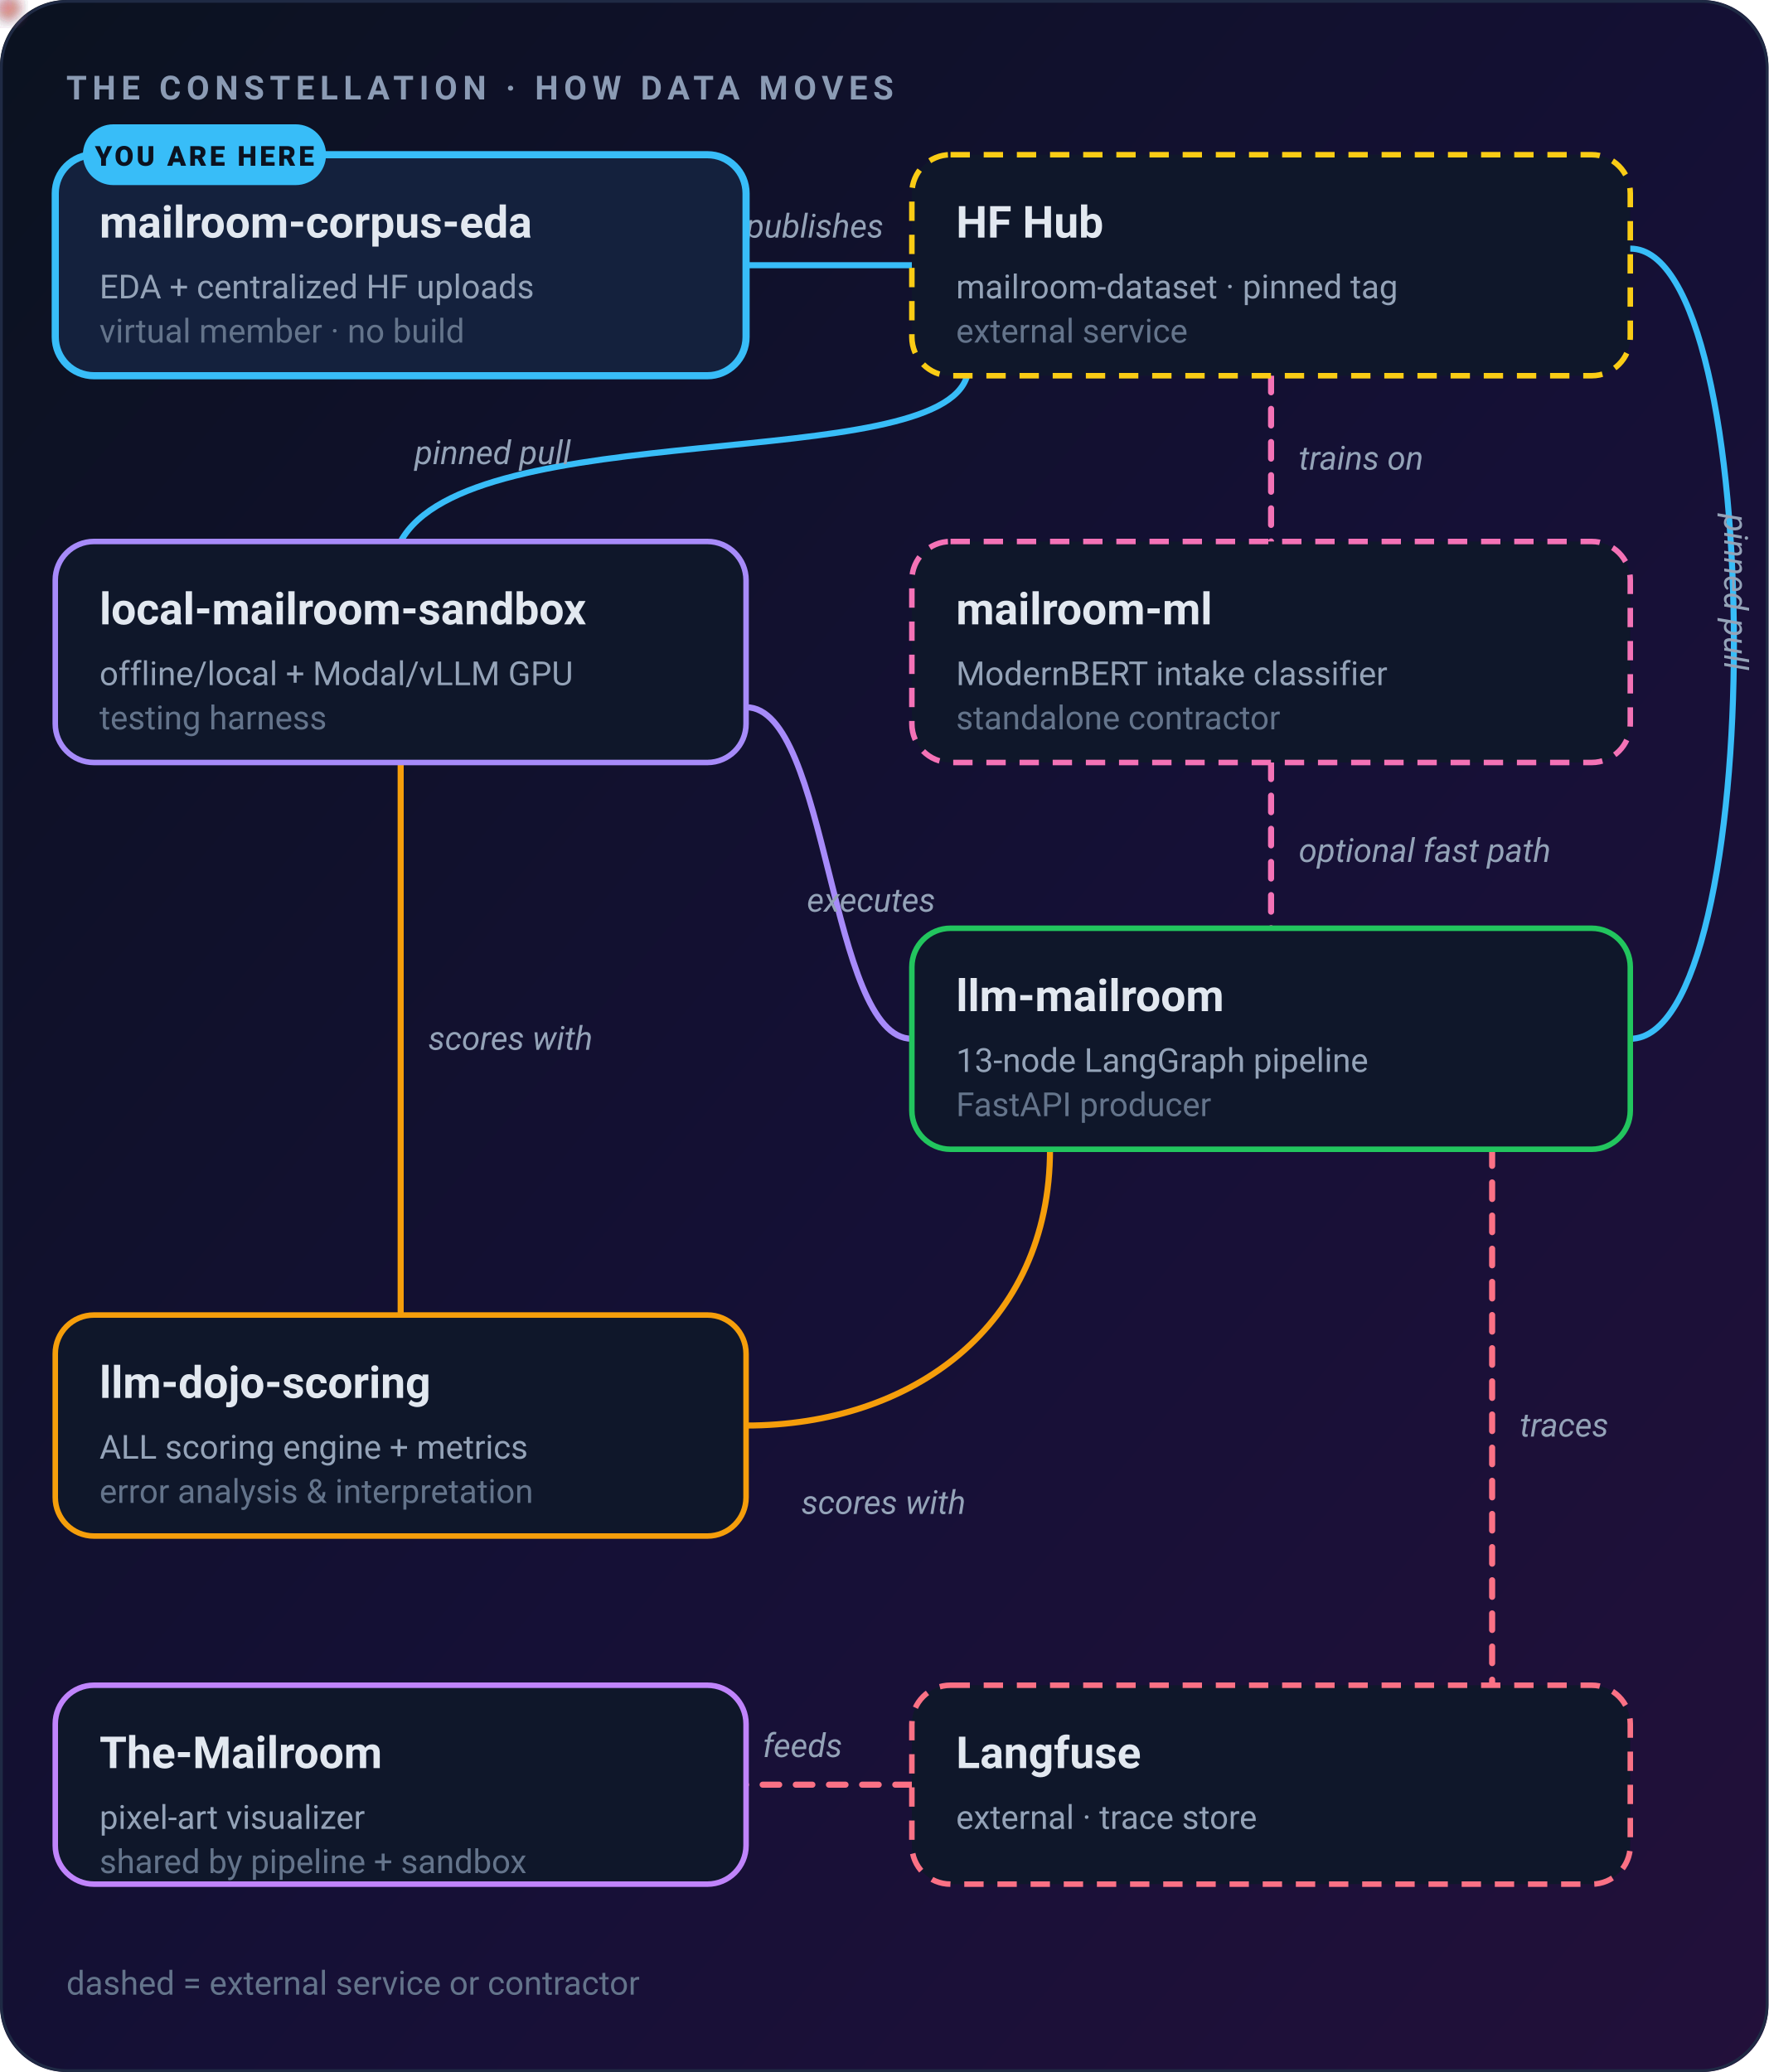
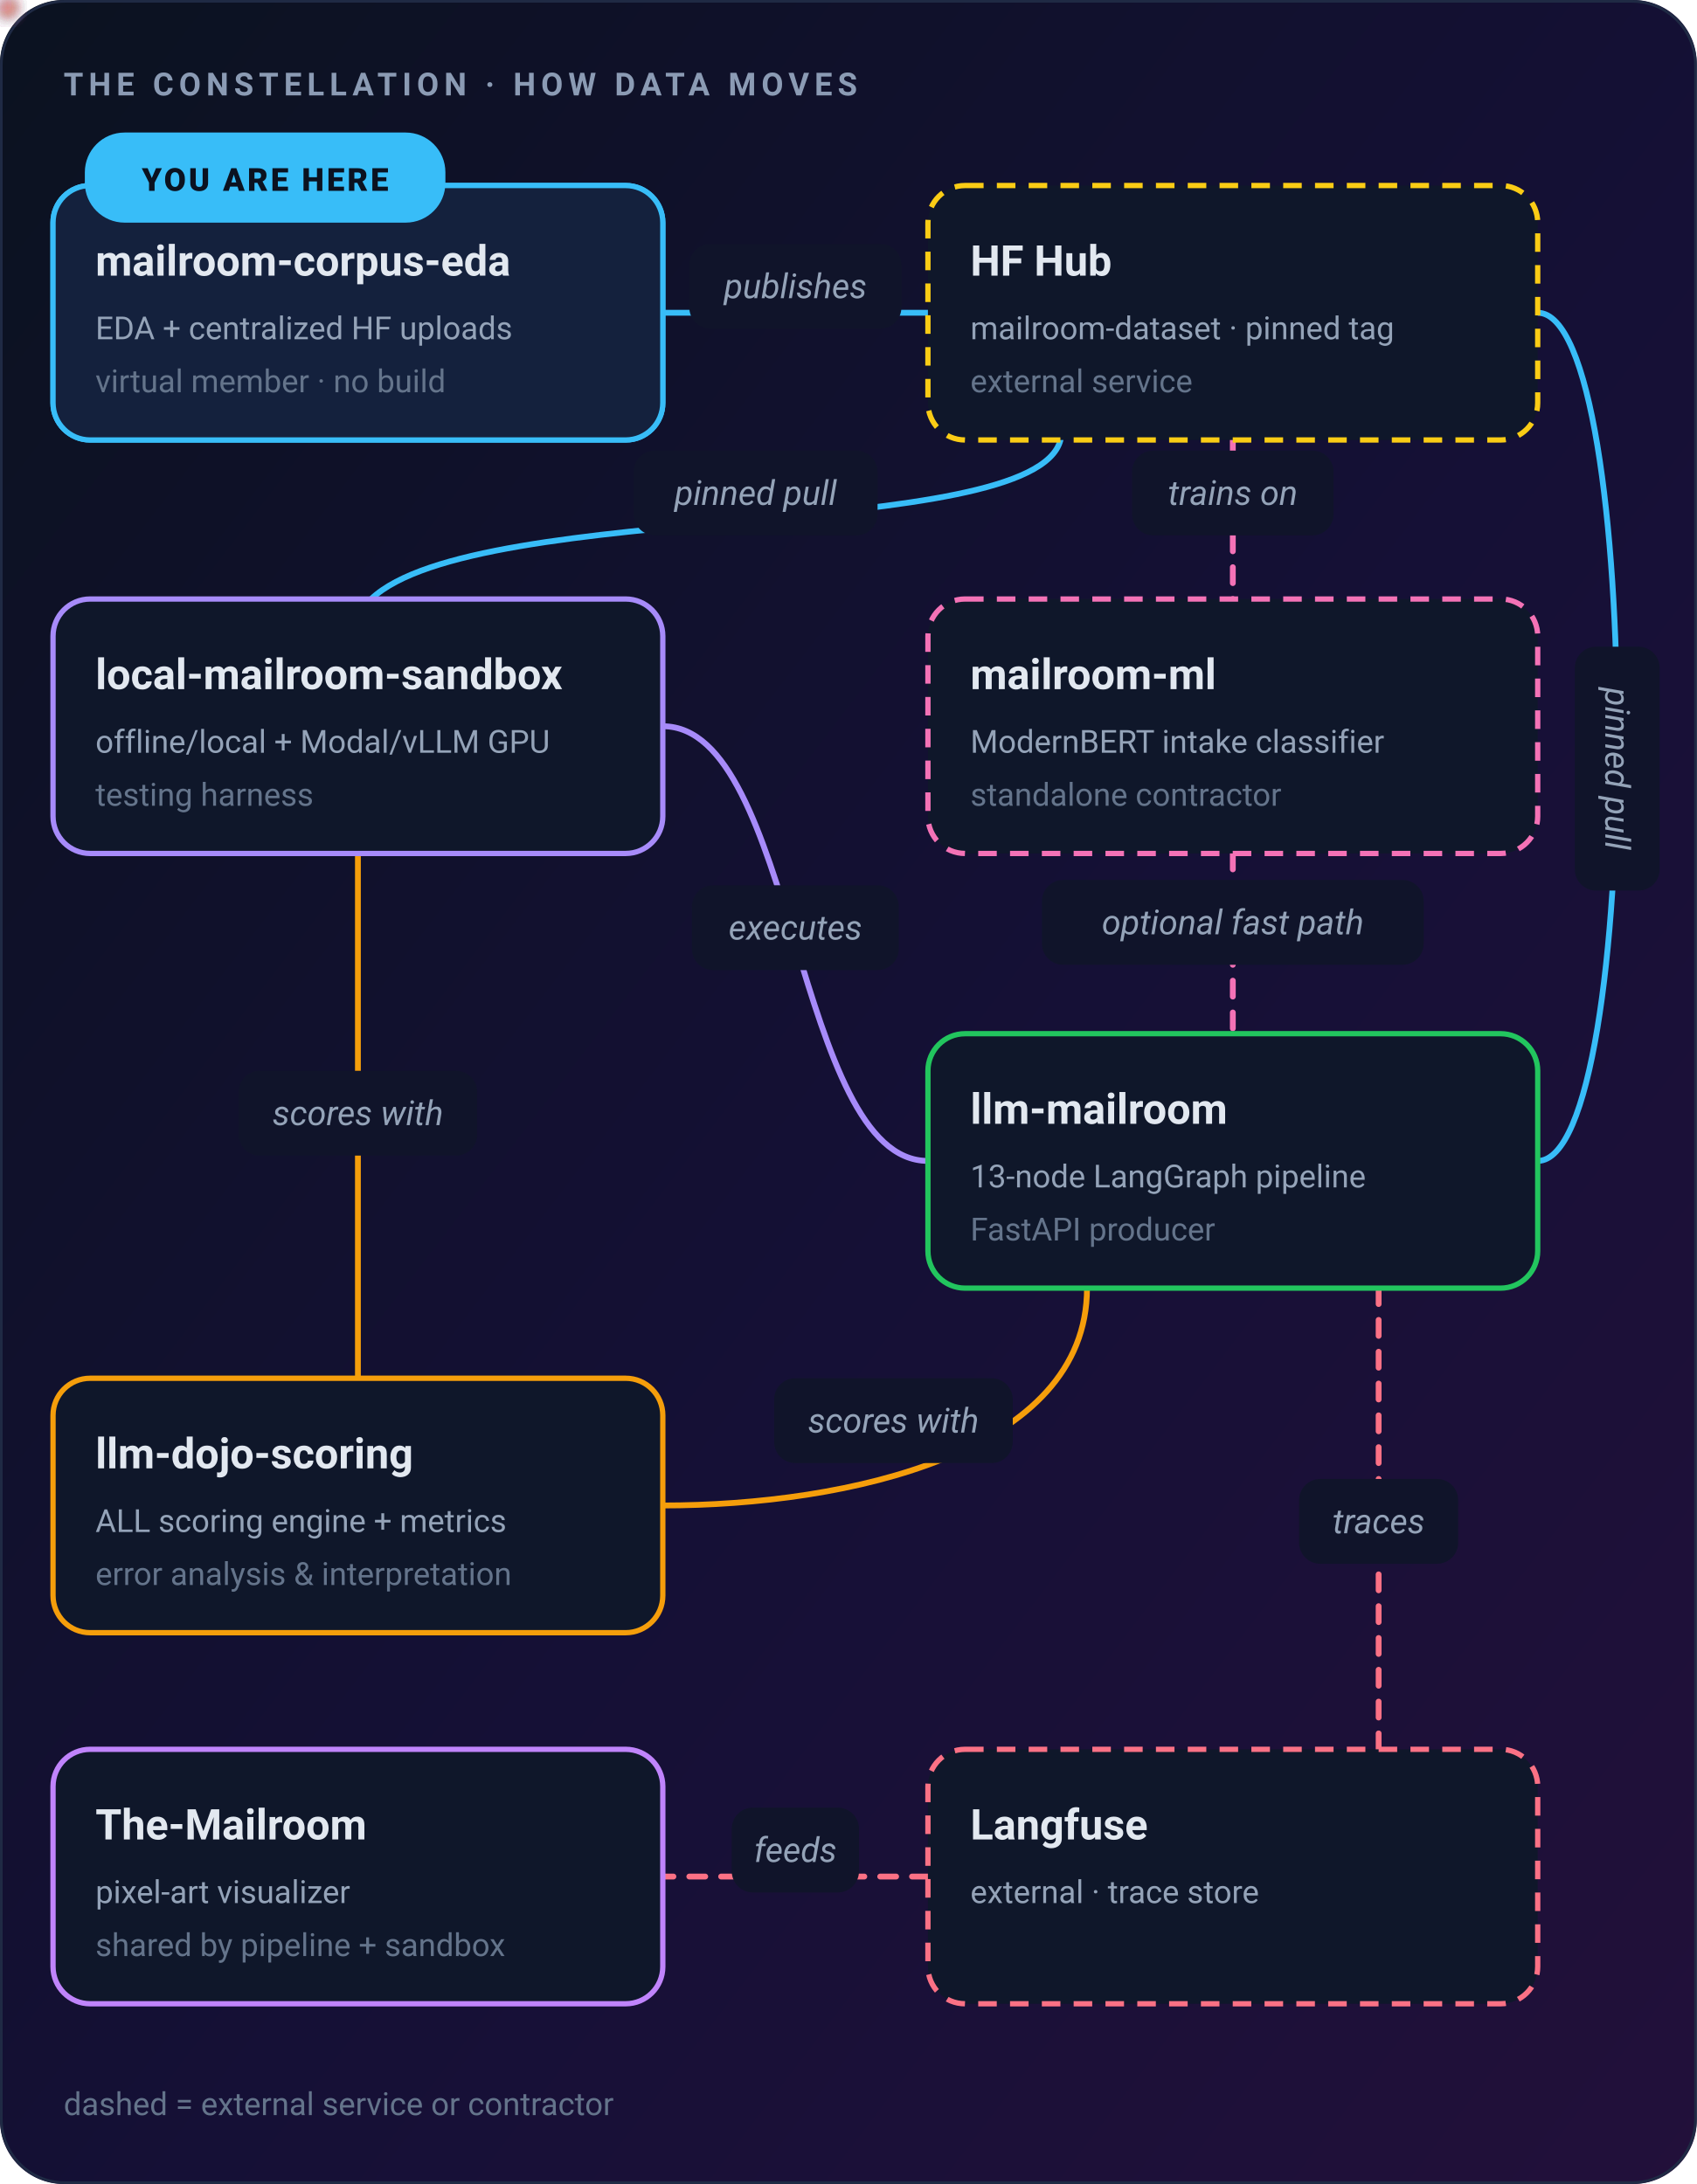
- <svg xmlns="http://www.w3.org/2000/svg" viewBox="0 0 640 750" width="640" height="750" role="img" aria-labelledby="t d" font-family="ui-sans-serif,-apple-system,'Segoe UI',Roboto,Helvetica,Arial,sans-serif">
+ <svg xmlns="http://www.w3.org/2000/svg" viewBox="0 0 640 824" width="640" height="824" role="img" aria-labelledby="t d" font-family="ui-sans-serif,-apple-system,'Segoe UI',Roboto,Helvetica,Arial,sans-serif">
  <defs>
    <linearGradient id="bg" x1="0" y1="0" x2="1" y2="1">
      <stop offset="0" stop-color="#0b1220" />
      <stop offset=".55" stop-color="#151036" />
      <stop offset="1" stop-color="#22103a" />
    </linearGradient>
    <linearGradient id="ttl" x1="0" y1="0" x2="1" y2="0">
      <stop offset="0" stop-color="#7dd3fc" />
      <stop offset=".5" stop-color="#c4b5fd" />
      <stop offset="1" stop-color="#f9a8d4" />
    </linearGradient>
    <radialGradient id="glow" cx=".5" cy=".5" r=".5">
      <stop offset="0" stop-color="#a78bfa" stop-opacity=".9" />
      <stop offset="1" stop-color="#a78bfa" stop-opacity="0" />
    </radialGradient>
    <filter id="soft" x="-50%" y="-50%" width="200%" height="200%">
      <feGaussianBlur stdDeviation="3" />
    </filter>
    <marker id="arr" viewBox="0 0 10 10" refX="8" refY="5" markerWidth="7" markerHeight="7" orient="auto-start-reverse">
      <path d="M1 1 L9 5 L1 9" fill="none" stroke="#94a3b8" stroke-width="1.6" stroke-linecap="round" stroke-linejoin="round" />
    </marker>
  </defs>
  <style>@media (prefers-reduced-motion: reduce){.motion{display:none}}</style>
-   <rect width="640" height="750" rx="24" fill="url(#bg)" />
-   <rect x=".5" y=".5" width="639" height="749" rx="24" fill="none" stroke="#1f2a44" />
+   <rect width="640" height="824" rx="24" fill="url(#bg)" />
+   <rect x=".5" y=".5" width="639" height="823" rx="24" fill="none" stroke="#1f2a44" />
  <text x="24" y="36" font-size="12" fill="#8b9bb4" font-weight="700" letter-spacing="2">THE CONSTELLATION · HOW DATA MOVES</text>
  <g fill="none" stroke-width="2.2" stroke-linecap="round">
-     <path id="e1" d="M270 96 H330" stroke="#38bdf8" />
-     <path id="e2" d="M350 136 C340 172 170 150 145 196" stroke="#38bdf8" />
-     <path id="e3" d="M460 136 V196" stroke="#f472b6" stroke-dasharray="6 6" />
-     <path id="e4" d="M460 276 V336" stroke="#f472b6" stroke-dasharray="6 6" />
-     <path id="e5" d="M270 256 C300 256 300 376 330 376" stroke="#a78bfa" />
-     <path id="e6" d="M590 90 C640 90 640 376 590 376" stroke="#38bdf8" />
-     <path id="e7" d="M145 276 V476" stroke="#f59e0b" />
-     <path id="e8" d="M380 416 C380 480 330 516 270 516" stroke="#f59e0b" />
-     <path id="e9" d="M540 416 V610" stroke="#fb7185" stroke-dasharray="6 6" />
-     <path id="e10" d="M330 646 H270" stroke="#fb7185" stroke-dasharray="6 6" />
+     <path id="e1" d="M250 118 H350" stroke="#38bdf8" />
+     <path id="e2" d="M400 166 C390 205 180 188 140 226" stroke="#38bdf8" />
+     <path id="e3" d="M465 166 V226" stroke="#f472b6" stroke-dasharray="6 6" />
+     <path id="e4" d="M465 322 V390" stroke="#f472b6" stroke-dasharray="6 6" />
+     <path id="e5" d="M250 274 C300 274 300 438 350 438" stroke="#a78bfa" />
+     <path id="e6" d="M580 118 C620 118 620 438 580 438" stroke="#38bdf8" />
+     <path id="e7" d="M135 322 V520" stroke="#f59e0b" />
+     <path id="e8" d="M410 486 C410 548 320 568 250 568" stroke="#f59e0b" />
+     <path id="e9" d="M520 486 V660" stroke="#fb7185" stroke-dasharray="6 6" />
+     <path id="e10" d="M350 708 H250" stroke="#fb7185" stroke-dasharray="6 6" />
  </g>
-   <g font-size="12" fill="#94a3b8" font-style="italic">
-     <text x="270" y="86">publishes</text>
-     <text x="150" y="168">pinned pull</text>
-     <text x="470" y="170">trains on</text>
-     <text x="470" y="312">optional fast path</text>
-     <text x="292" y="330">executes</text>
-     <text x="155" y="380">scores with</text>
-     <text x="290" y="548">scores with</text>
-     <text x="550" y="520">traces</text>
-     <text x="276" y="636">feeds</text>
-   </g>
-   <text x="624" y="186" font-size="12" fill="#94a3b8" font-style="italic" transform="rotate(90 624 186)">pinned pull</text>
-   <g>
+   <g data-particles="">
    <circle class="motion" r="5" fill="#38bdf8" filter="url(#soft)">
      <animateMotion dur="1.3s" begin="0s" repeatCount="indefinite">
        <mpath href="#e1" />
      </animateMotion>
    </circle>
    <circle class="motion" r="5" fill="#38bdf8" filter="url(#soft)">
      <animateMotion dur="1.6s" begin="0.3s" repeatCount="indefinite">
        <mpath href="#e2" />
      </animateMotion>
    </circle>
    <circle class="motion" r="5" fill="#f472b6" filter="url(#soft)">
      <animateMotion dur="1.8s" begin="0.6s" repeatCount="indefinite">
        <mpath href="#e3" />
      </animateMotion>
    </circle>
    <circle class="motion" r="5" fill="#f472b6" filter="url(#soft)">
      <animateMotion dur="2s" begin="0.9s" repeatCount="indefinite">
        <mpath href="#e4" />
      </animateMotion>
    </circle>
    <circle class="motion" r="5" fill="#a78bfa" filter="url(#soft)">
      <animateMotion dur="1.3s" begin="1.2s" repeatCount="indefinite">
        <mpath href="#e5" />
      </animateMotion>
    </circle>
    <circle class="motion" r="5" fill="#38bdf8" filter="url(#soft)">
      <animateMotion dur="1.6s" begin="0s" repeatCount="indefinite">
        <mpath href="#e6" />
      </animateMotion>
    </circle>
    <circle class="motion" r="5" fill="#f59e0b" filter="url(#soft)">
      <animateMotion dur="1.8s" begin="0.3s" repeatCount="indefinite">
        <mpath href="#e7" />
      </animateMotion>
    </circle>
    <circle class="motion" r="5" fill="#f59e0b" filter="url(#soft)">
      <animateMotion dur="2s" begin="0.6s" repeatCount="indefinite">
        <mpath href="#e8" />
      </animateMotion>
    </circle>
    <circle class="motion" r="5" fill="#fb7185" filter="url(#soft)">
      <animateMotion dur="1.3s" begin="0.9s" repeatCount="indefinite">
        <mpath href="#e9" />
      </animateMotion>
    </circle>
    <circle class="motion" r="5" fill="#fb7185" filter="url(#soft)">
      <animateMotion dur="1.6s" begin="1.2s" repeatCount="indefinite">
        <mpath href="#e10" />
      </animateMotion>
    </circle>
  </g>
-   <rect x="20" y="56" width="250" height="80" rx="14" fill="#14213d" stroke="#38bdf8" stroke-width="2.6" />
-   <text x="36" y="86" font-size="16" fill="#e2e8f0" font-weight="700">mailroom-corpus-eda</text>
-   <text x="36" y="108" font-size="12" fill="#94a3b8">EDA + centralized HF uploads</text>
-   <text x="36" y="124" font-size="12" fill="#64748b">virtual member · no build</text>
-   <rect class="motion" x="20" y="56" width="250" height="80" rx="14" fill="none" stroke="#38bdf8" stroke-width="2">
+   <rect class="motion" x="20" y="70" width="230" height="96" rx="14" fill="none" stroke="#38bdf8" stroke-width="2">
    <animate attributeName="stroke-opacity" values=".8;0;.8" dur="2.4s" repeatCount="indefinite" />
    <animate attributeName="stroke-width" values="2;9;2" dur="2.4s" repeatCount="indefinite" />
  </rect>
-   <rect x="30" y="45" width="88" height="22" rx="11" fill="#38bdf8" />
-   <text x="74" y="60" font-size="10" fill="#0b1220" font-weight="800" text-anchor="middle" letter-spacing="1">YOU ARE HERE</text>
-   <rect x="330" y="56" width="260" height="80" rx="14" fill="#0f172a" stroke="#facc15" stroke-width="2" stroke-dasharray="7 5" />
-   <text x="346" y="86" font-size="16" fill="#e2e8f0" font-weight="700">HF Hub</text>
-   <text x="346" y="108" font-size="12" fill="#94a3b8">mailroom-dataset · pinned tag</text>
-   <text x="346" y="124" font-size="12" fill="#64748b">external service</text>
-   <rect x="20" y="196" width="250" height="80" rx="14" fill="#0f172a" stroke="#a78bfa" stroke-width="2" />
-   <text x="36" y="226" font-size="16" fill="#e2e8f0" font-weight="700">local-mailroom-sandbox</text>
-   <text x="36" y="248" font-size="12" fill="#94a3b8">offline/local + Modal/vLLM GPU</text>
-   <text x="36" y="264" font-size="12" fill="#64748b">testing harness</text>
-   <rect x="330" y="196" width="260" height="80" rx="14" fill="#0f172a" stroke="#f472b6" stroke-width="2" stroke-dasharray="7 5" />
-   <text x="346" y="226" font-size="16" fill="#e2e8f0" font-weight="700">mailroom-ml</text>
-   <text x="346" y="248" font-size="12" fill="#94a3b8">ModernBERT intake classifier</text>
-   <text x="346" y="264" font-size="12" fill="#64748b">standalone contractor</text>
-   <rect x="330" y="336" width="260" height="80" rx="14" fill="#0f172a" stroke="#22c55e" stroke-width="2" />
-   <text x="346" y="366" font-size="16" fill="#e2e8f0" font-weight="700">llm-mailroom</text>
-   <text x="346" y="388" font-size="12" fill="#94a3b8">13-node LangGraph pipeline</text>
-   <text x="346" y="404" font-size="12" fill="#64748b">FastAPI producer</text>
-   <rect x="20" y="476" width="250" height="80" rx="14" fill="#0f172a" stroke="#f59e0b" stroke-width="2" />
-   <text x="36" y="506" font-size="16" fill="#e2e8f0" font-weight="700">llm-dojo-scoring</text>
-   <text x="36" y="528" font-size="12" fill="#94a3b8">ALL scoring engine + metrics</text>
-   <text x="36" y="544" font-size="12" fill="#64748b">error analysis &amp; interpretation</text>
-   <rect x="20" y="610" width="250" height="72" rx="14" fill="#0f172a" stroke="#c084fc" stroke-width="2" />
-   <text x="36" y="640" font-size="16" fill="#e2e8f0" font-weight="700">The-Mailroom</text>
-   <text x="36" y="662" font-size="12" fill="#94a3b8">pixel-art visualizer</text>
-   <text x="36" y="678" font-size="12" fill="#64748b">shared by pipeline + sandbox</text>
-   <rect x="330" y="610" width="260" height="72" rx="14" fill="#0f172a" stroke="#fb7185" stroke-width="2" stroke-dasharray="7 5" />
-   <text x="346" y="640" font-size="16" fill="#e2e8f0" font-weight="700">Langfuse</text>
-   <text x="346" y="662" font-size="12" fill="#94a3b8">external · trace store</text>
-   <text x="24" y="722" font-size="12" fill="#64748b">dashed = external service or contractor</text>
+   <g data-node="eda">
+     <rect x="20" y="70" width="230" height="96" rx="14" fill="#14213d" stroke="#38bdf8" stroke-width="2" />
+     <text x="36" y="104" font-size="16" fill="#e2e8f0" font-weight="700">mailroom-corpus-eda</text>
+     <text x="36" y="128" font-size="12" fill="#94a3b8">EDA + centralized HF uploads</text>
+     <text x="36" y="148" font-size="12" fill="#64748b">virtual member · no build</text>
+   </g>
+   <g data-node="hf">
+     <rect x="350" y="70" width="230" height="96" rx="14" fill="#0f172a" stroke="#facc15" stroke-width="2" stroke-dasharray="7 5" />
+     <text x="366" y="104" font-size="16" fill="#e2e8f0" font-weight="700">HF Hub</text>
+     <text x="366" y="128" font-size="12" fill="#94a3b8">mailroom-dataset · pinned tag</text>
+     <text x="366" y="148" font-size="12" fill="#64748b">external service</text>
+   </g>
+   <g data-node="sandbox">
+     <rect x="20" y="226" width="230" height="96" rx="14" fill="#0f172a" stroke="#a78bfa" stroke-width="2" />
+     <text x="36" y="260" font-size="16" fill="#e2e8f0" font-weight="700">local-mailroom-sandbox</text>
+     <text x="36" y="284" font-size="12" fill="#94a3b8">offline/local + Modal/vLLM GPU</text>
+     <text x="36" y="304" font-size="12" fill="#64748b">testing harness</text>
+   </g>
+   <g data-node="ml">
+     <rect x="350" y="226" width="230" height="96" rx="14" fill="#0f172a" stroke="#f472b6" stroke-width="2" stroke-dasharray="7 5" />
+     <text x="366" y="260" font-size="16" fill="#e2e8f0" font-weight="700">mailroom-ml</text>
+     <text x="366" y="284" font-size="12" fill="#94a3b8">ModernBERT intake classifier</text>
+     <text x="366" y="304" font-size="12" fill="#64748b">standalone contractor</text>
+   </g>
+   <g data-node="pipeline">
+     <rect x="350" y="390" width="230" height="96" rx="14" fill="#0f172a" stroke="#22c55e" stroke-width="2" />
+     <text x="366" y="424" font-size="16" fill="#e2e8f0" font-weight="700">llm-mailroom</text>
+     <text x="366" y="448" font-size="12" fill="#94a3b8">13-node LangGraph pipeline</text>
+     <text x="366" y="468" font-size="12" fill="#64748b">FastAPI producer</text>
+   </g>
+   <g data-node="dojo">
+     <rect x="20" y="520" width="230" height="96" rx="14" fill="#0f172a" stroke="#f59e0b" stroke-width="2" />
+     <text x="36" y="554" font-size="16" fill="#e2e8f0" font-weight="700">llm-dojo-scoring</text>
+     <text x="36" y="578" font-size="12" fill="#94a3b8">ALL scoring engine + metrics</text>
+     <text x="36" y="598" font-size="12" fill="#64748b">error analysis &amp; interpretation</text>
+   </g>
+   <g data-node="viz">
+     <rect x="20" y="660" width="230" height="96" rx="14" fill="#0f172a" stroke="#c084fc" stroke-width="2" />
+     <text x="36" y="694" font-size="16" fill="#e2e8f0" font-weight="700">The-Mailroom</text>
+     <text x="36" y="718" font-size="12" fill="#94a3b8">pixel-art visualizer</text>
+     <text x="36" y="738" font-size="12" fill="#64748b">shared by pipeline + sandbox</text>
+   </g>
+   <g data-node="langfuse">
+     <rect x="350" y="660" width="230" height="96" rx="14" fill="#0f172a" stroke="#fb7185" stroke-width="2" stroke-dasharray="7 5" />
+     <text x="366" y="694" font-size="16" fill="#e2e8f0" font-weight="700">Langfuse</text>
+     <text x="366" y="718" font-size="12" fill="#94a3b8">external · trace store</text>
+   </g>
+   <g data-edge-label="e1" transform="translate(300 108)">
+     <rect data-callout-box="" x="-40.0" y="-16" width="80" height="32" rx="8" fill="#10142a" />
+     <text x="0" y="4.5" font-size="13" fill="#94a3b8" text-anchor="middle" font-style="italic">publishes</text>
+   </g>
+   <g data-edge-label="e2" transform="translate(285 186)">
+     <rect data-callout-box="" x="-46.0" y="-16" width="92" height="32" rx="8" fill="#10142a" />
+     <text x="0" y="4.5" font-size="13" fill="#94a3b8" text-anchor="middle" font-style="italic">pinned pull</text>
+   </g>
+   <g data-edge-label="e3" transform="translate(465 186)">
+     <rect data-callout-box="" x="-38.0" y="-16" width="76" height="32" rx="8" fill="#10142a" />
+     <text x="0" y="4.5" font-size="13" fill="#94a3b8" text-anchor="middle" font-style="italic">trains on</text>
+   </g>
+   <g data-edge-label="e4" transform="translate(465 348)">
+     <rect data-callout-box="" x="-72.0" y="-16" width="144" height="32" rx="8" fill="#10142a" />
+     <text x="0" y="4.5" font-size="13" fill="#94a3b8" text-anchor="middle" font-style="italic">optional fast path</text>
+   </g>
+   <g data-edge-label="e5" transform="translate(300 350)">
+     <rect data-callout-box="" x="-39.0" y="-16" width="78" height="32" rx="8" fill="#10142a" />
+     <text x="0" y="4.5" font-size="13" fill="#94a3b8" text-anchor="middle" font-style="italic">executes</text>
+   </g>
+   <g data-edge-label="e6" transform="translate(610 290) rotate(90)">
+     <rect data-callout-box="" x="-46.0" y="-16" width="92" height="32" rx="8" fill="#10142a" />
+     <text x="0" y="4.5" font-size="13" fill="#94a3b8" text-anchor="middle" font-style="italic">pinned pull</text>
+   </g>
+   <g data-edge-label="e7" transform="translate(135 420)">
+     <rect data-callout-box="" x="-45.0" y="-16" width="90" height="32" rx="8" fill="#10142a" />
+     <text x="0" y="4.5" font-size="13" fill="#94a3b8" text-anchor="middle" font-style="italic">scores with</text>
+   </g>
+   <g data-edge-label="e8" transform="translate(337 536)">
+     <rect data-callout-box="" x="-45.0" y="-16" width="90" height="32" rx="8" fill="#10142a" />
+     <text x="0" y="4.5" font-size="13" fill="#94a3b8" text-anchor="middle" font-style="italic">scores with</text>
+   </g>
+   <g data-edge-label="e9" transform="translate(520 574)">
+     <rect data-callout-box="" x="-30.0" y="-16" width="60" height="32" rx="8" fill="#10142a" />
+     <text x="0" y="4.5" font-size="13" fill="#94a3b8" text-anchor="middle" font-style="italic">traces</text>
+   </g>
+   <g data-edge-label="e10" transform="translate(300 698)">
+     <rect data-callout-box="" x="-24.0" y="-16" width="48" height="32" rx="8" fill="#10142a" />
+     <text x="0" y="4.5" font-size="13" fill="#94a3b8" text-anchor="middle" font-style="italic">feeds</text>
+   </g>
+   <g data-current-badge="eda">
+     <rect x="32" y="50" width="136" height="34" rx="15" fill="#38bdf8" />
+     <text x="100" y="72" font-size="12" fill="#0b1220" font-weight="800" text-anchor="middle" letter-spacing="1">YOU ARE HERE</text>
+   </g>
+   <text x="24" y="798" font-size="12" fill="#64748b" data-legend="">dashed = external service or contractor</text>
</svg>
